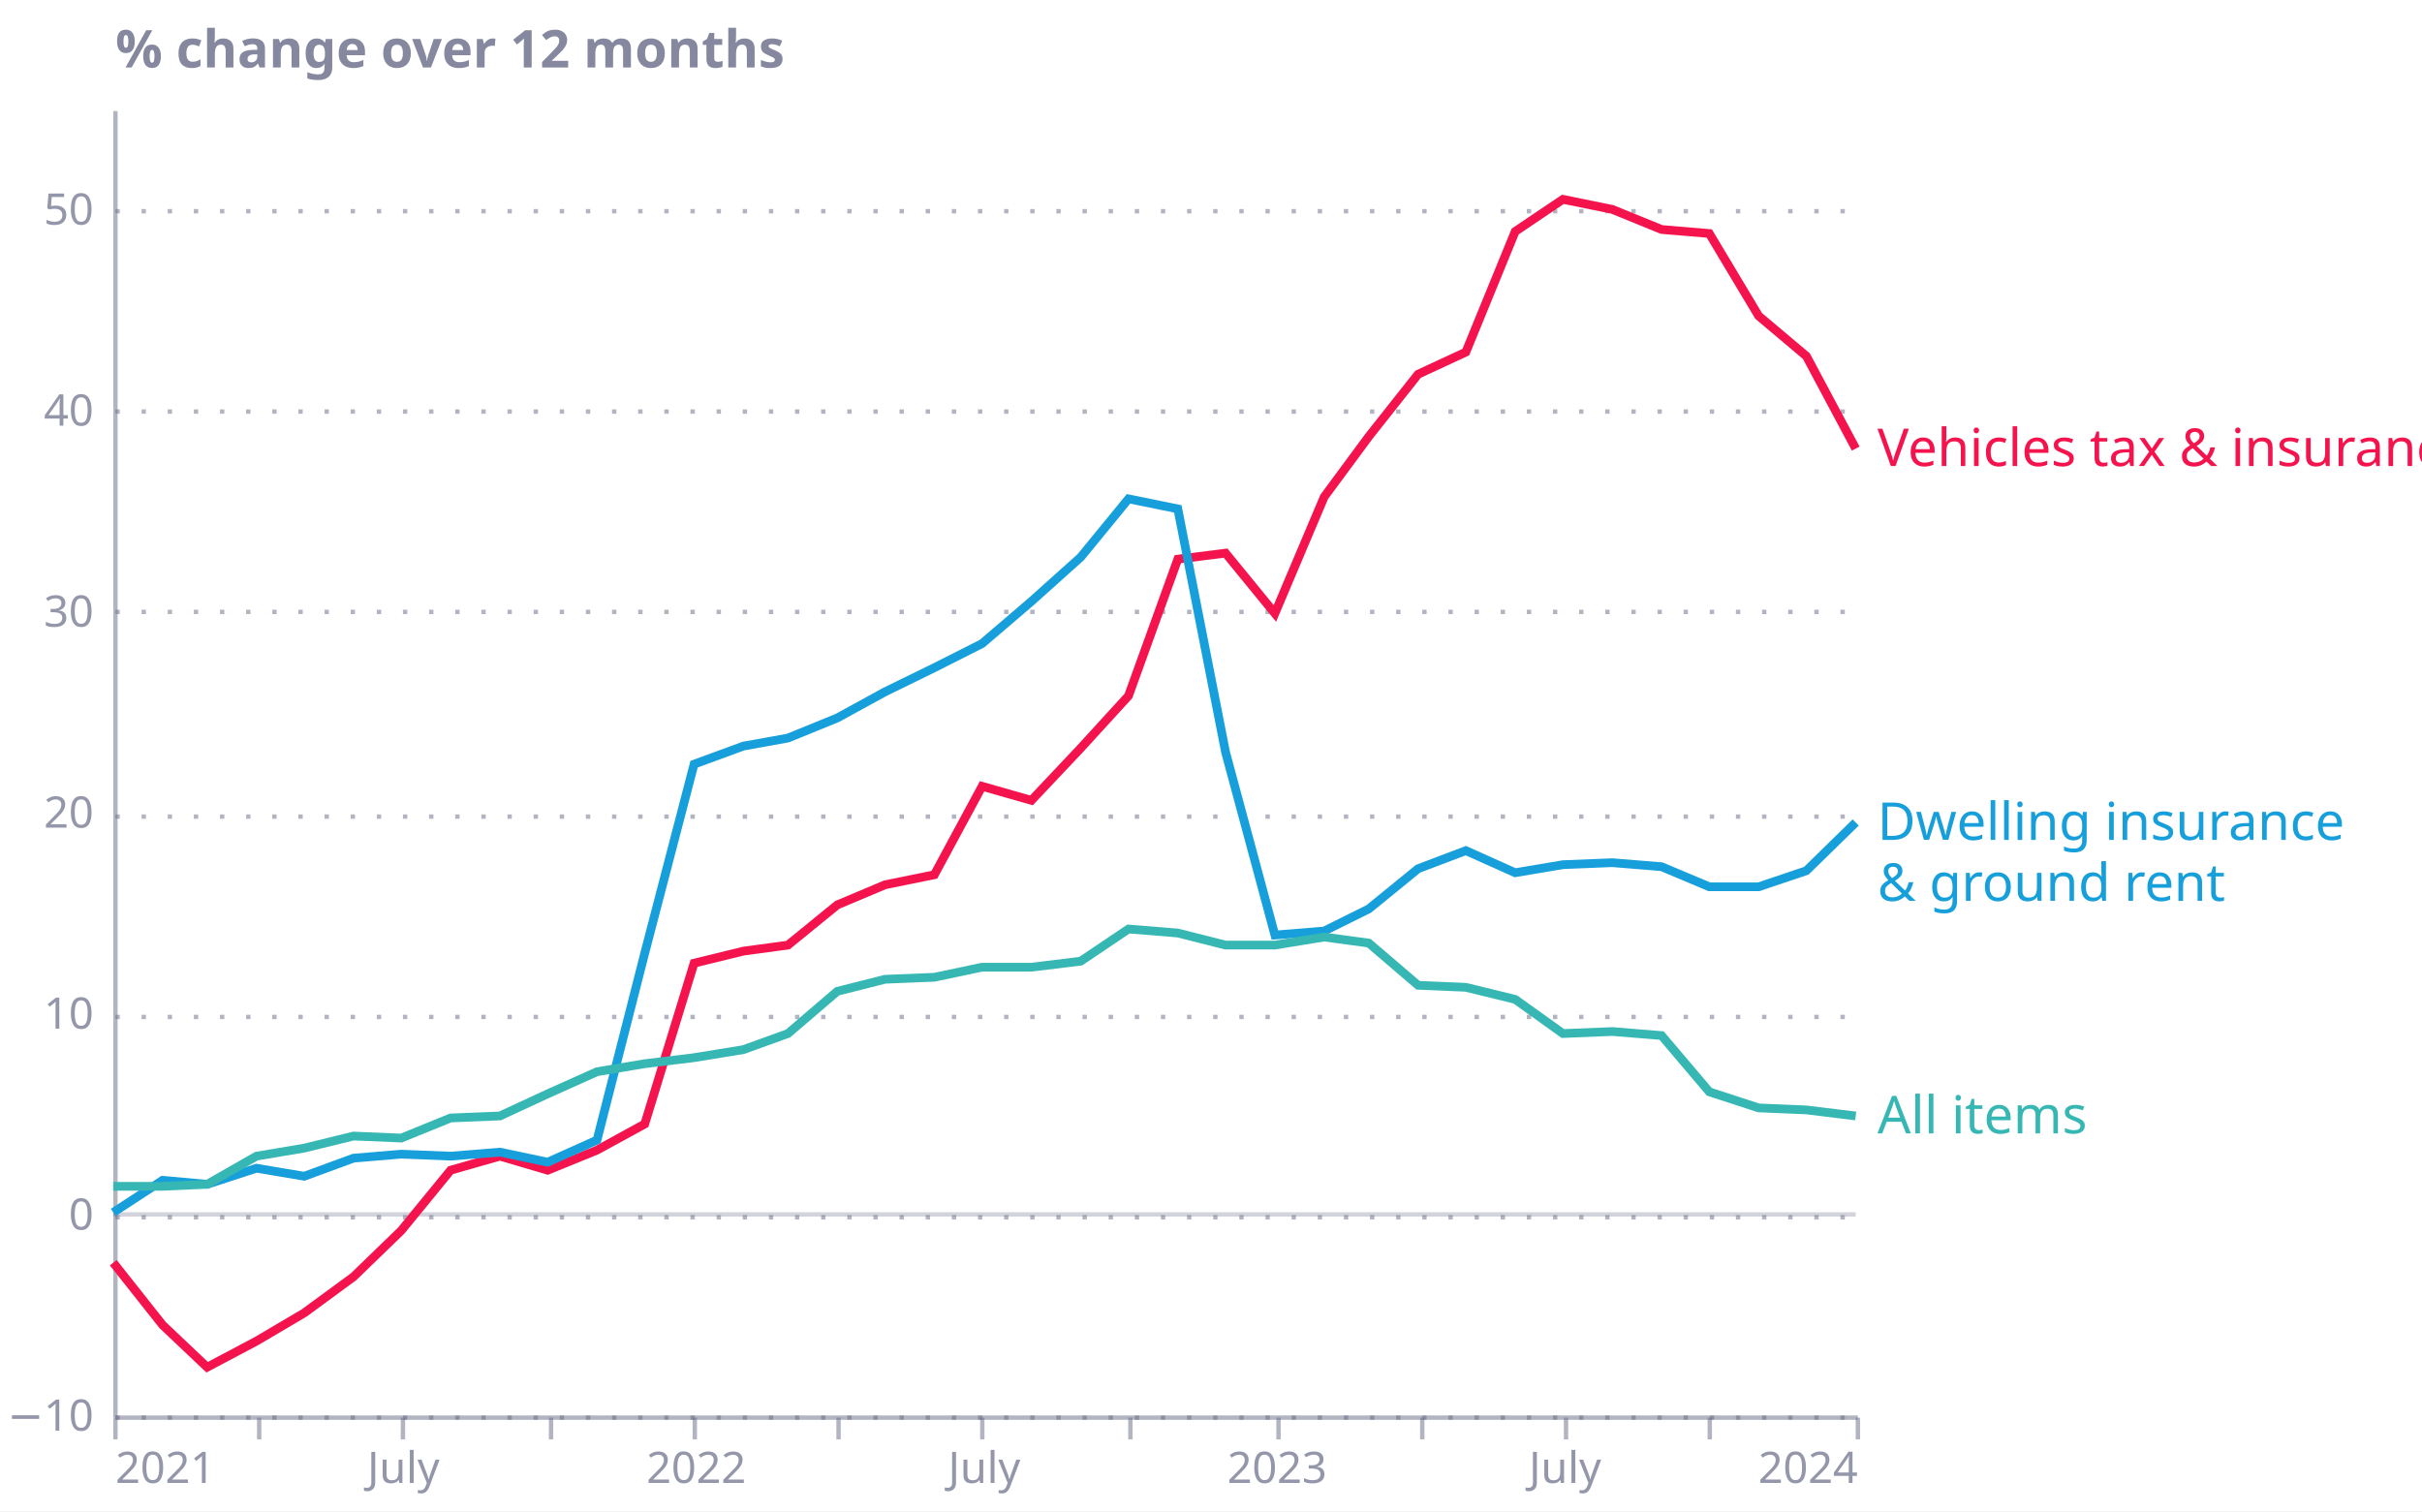
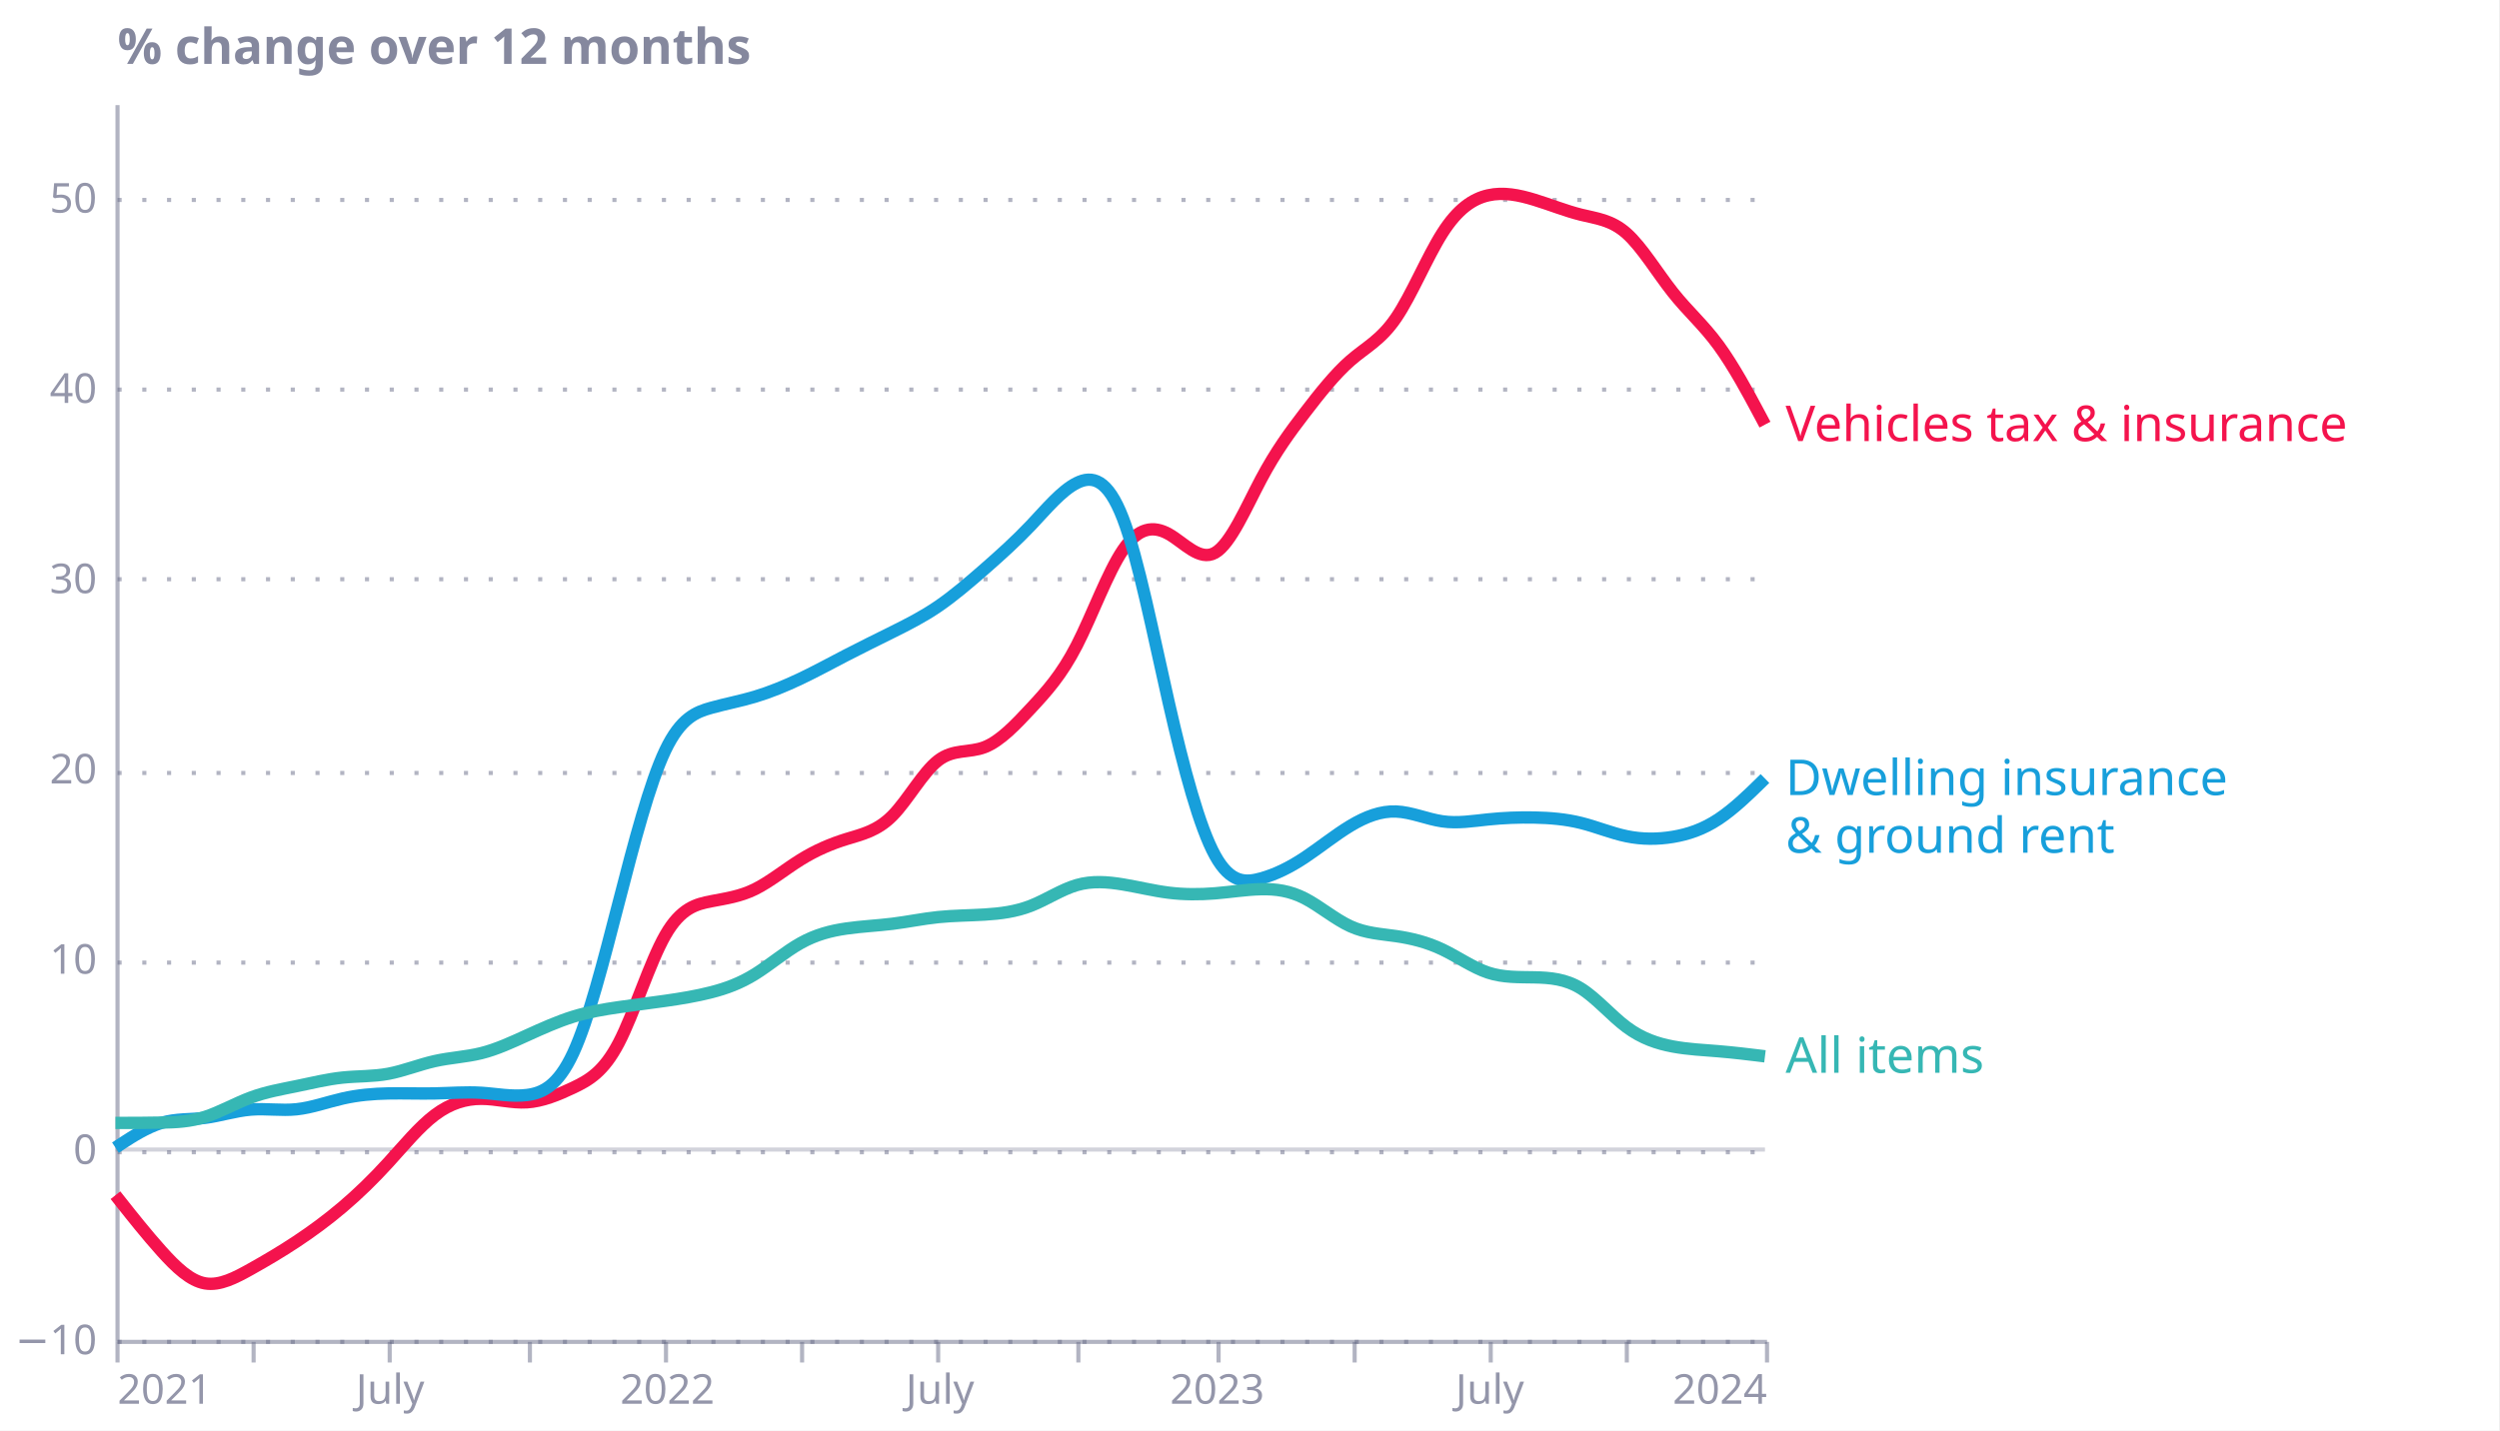
- <svg xmlns="http://www.w3.org/2000/svg" version="1.1" class="marks" width="556" height="347" viewBox="0 0 556 347">
-   <rect width="556" height="347" fill="white" />
-   <g fill="none" stroke-miterlimit="10" transform="translate(26,25)">
+ <svg xmlns="http://www.w3.org/2000/svg" version="1.1" class="marks" width="606" height="347" viewBox="0 0 606 347">
+   <rect width="606" height="347" fill="white" />
+   <g fill="none" stroke-miterlimit="10" transform="translate(28,25)">
    <g class="mark-group role-frame root" role="graphics-object" aria-roledescription="group mark container">
      <g transform="translate(0,0)">
        <path class="background" aria-hidden="true" d="M0,0h400v300h-400Z" />
        <g>
          <g class="mark-group role-axis" aria-hidden="true">
            <g transform="translate(0.5,0.5)">
              <path class="background" aria-hidden="true" d="M0,0h0v0h0Z" pointer-events="none" />
              <g>
                <g class="mark-rule role-axis-grid" pointer-events="none">
                  <line transform="translate(0,300)" x2="400" y2="0" stroke="#676A86" stroke-opacity="0.5" stroke-width="1" stroke-dasharray="1,5" opacity="1" />
                  <line transform="translate(0,254)" x2="400" y2="0" stroke="#676A86" stroke-opacity="0.5" stroke-width="1" stroke-dasharray="1,5" opacity="1" />
                  <line transform="translate(0,208)" x2="400" y2="0" stroke="#676A86" stroke-opacity="0.5" stroke-width="1" stroke-dasharray="1,5" opacity="1" />
                  <line transform="translate(0,162)" x2="400" y2="0" stroke="#676A86" stroke-opacity="0.5" stroke-width="1" stroke-dasharray="1,5" opacity="1" />
                  <line transform="translate(0,115)" x2="400" y2="0" stroke="#676A86" stroke-opacity="0.5" stroke-width="1" stroke-dasharray="1,5" opacity="1" />
                  <line transform="translate(0,69)" x2="400" y2="0" stroke="#676A86" stroke-opacity="0.5" stroke-width="1" stroke-dasharray="1,5" opacity="1" />
                  <line transform="translate(0,23)" x2="400" y2="0" stroke="#676A86" stroke-opacity="0.5" stroke-width="1" stroke-dasharray="1,5" opacity="1" />
                </g>
              </g>
              <path class="foreground" aria-hidden="true" d="" pointer-events="none" display="none" />
            </g>
          </g>
          <g class="mark-group role-axis" role="graphics-symbol" aria-roledescription="axis" aria-label="X-axis for a time scale with values from Friday, 01 January 2021, 12:00:00 AM to Monday, 01 January 2024, 12:00:00 AM">
            <g transform="translate(0.5,300.5)">
              <path class="background" aria-hidden="true" d="M0,0h0v0h0Z" pointer-events="none" />
              <g>
                <g class="mark-rule role-axis-tick" pointer-events="none">
                  <line transform="translate(0,0)" x2="0" y2="5" stroke="#676A86" stroke-opacity="0.5" stroke-width="1" opacity="1" />
                  <line transform="translate(33,0)" x2="0" y2="5" stroke="#676A86" stroke-opacity="0.5" stroke-width="1" opacity="1" />
                  <line transform="translate(66,0)" x2="0" y2="5" stroke="#676A86" stroke-opacity="0.5" stroke-width="1" opacity="1" />
                  <line transform="translate(100,0)" x2="0" y2="5" stroke="#676A86" stroke-opacity="0.5" stroke-width="1" opacity="1" />
                  <line transform="translate(133,0)" x2="0" y2="5" stroke="#676A86" stroke-opacity="0.5" stroke-width="1" opacity="1" />
                  <line transform="translate(166,0)" x2="0" y2="5" stroke="#676A86" stroke-opacity="0.5" stroke-width="1" opacity="1" />
                  <line transform="translate(199,0)" x2="0" y2="5" stroke="#676A86" stroke-opacity="0.5" stroke-width="1" opacity="1" />
                  <line transform="translate(233,0)" x2="0" y2="5" stroke="#676A86" stroke-opacity="0.5" stroke-width="1" opacity="1" />
                  <line transform="translate(267,0)" x2="0" y2="5" stroke="#676A86" stroke-opacity="0.5" stroke-width="1" opacity="1" />
                  <line transform="translate(300,0)" x2="0" y2="5" stroke="#676A86" stroke-opacity="0.5" stroke-width="1" opacity="1" />
                  <line transform="translate(333,0)" x2="0" y2="5" stroke="#676A86" stroke-opacity="0.5" stroke-width="1" opacity="1" />
                  <line transform="translate(366,0)" x2="0" y2="5" stroke="#676A86" stroke-opacity="0.5" stroke-width="1" opacity="1" />
                  <line transform="translate(400,0)" x2="0" y2="5" stroke="#676A86" stroke-opacity="0.5" stroke-width="1" opacity="1" />
                </g>
                <g class="mark-text role-axis-label" pointer-events="none">
                  <text text-anchor="start" transform="translate(0,15)" font-family="Circular Std Book" font-size="10px" fill="#676A86" fill-opacity="0.7" opacity="1">2021</text>
                  <text text-anchor="middle" transform="translate(32.87671,15)" font-family="Circular Std Book" font-size="10px" fill="#676A86" fill-opacity="0.7" opacity="0">April</text>
                  <text text-anchor="middle" transform="translate(66.11872,15)" font-family="Circular Std Book" font-size="10px" fill="#676A86" fill-opacity="0.7" opacity="1">July</text>
                  <text text-anchor="middle" transform="translate(99.72603,15)" font-family="Circular Std Book" font-size="10px" fill="#676A86" fill-opacity="0.7" opacity="0">October</text>
                  <text text-anchor="middle" transform="translate(133.3333,15)" font-family="Circular Std Book" font-size="10px" fill="#676A86" fill-opacity="0.7" opacity="1">2022</text>
                  <text text-anchor="middle" transform="translate(166.21,15)" font-family="Circular Std Book" font-size="10px" fill="#676A86" fill-opacity="0.7" opacity="0">April</text>
                  <text text-anchor="middle" transform="translate(199.4521,15)" font-family="Circular Std Book" font-size="10px" fill="#676A86" fill-opacity="0.7" opacity="1">July</text>
                  <text text-anchor="middle" transform="translate(233.0594,15)" font-family="Circular Std Book" font-size="10px" fill="#676A86" fill-opacity="0.7" opacity="0">October</text>
                  <text text-anchor="middle" transform="translate(266.6667,15)" font-family="Circular Std Book" font-size="10px" fill="#676A86" fill-opacity="0.7" opacity="1">2023</text>
                  <text text-anchor="middle" transform="translate(299.5434,15)" font-family="Circular Std Book" font-size="10px" fill="#676A86" fill-opacity="0.7" opacity="0">April</text>
                  <text text-anchor="middle" transform="translate(332.7854,15)" font-family="Circular Std Book" font-size="10px" fill="#676A86" fill-opacity="0.7" opacity="1">July</text>
                  <text text-anchor="middle" transform="translate(366.3927,15)" font-family="Circular Std Book" font-size="10px" fill="#676A86" fill-opacity="0.7" opacity="0">October</text>
                  <text text-anchor="end" transform="translate(400,15)" font-family="Circular Std Book" font-size="10px" fill="#676A86" fill-opacity="0.7" opacity="1">2024</text>
                </g>
                <g class="mark-rule role-axis-domain" pointer-events="none">
                  <line transform="translate(0,0)" x2="400" y2="0" stroke="#676A86" stroke-opacity="0.5" stroke-width="1" opacity="1" />
                </g>
              </g>
              <path class="foreground" aria-hidden="true" d="" pointer-events="none" display="none" />
            </g>
          </g>
          <g class="mark-group role-axis" role="graphics-symbol" aria-roledescription="axis" aria-label="Y-axis titled '% change over 12 months' for a linear scale with values from −10 to 55">
            <g transform="translate(0.5,0.5)">
              <path class="background" aria-hidden="true" d="M0,0h0v0h0Z" pointer-events="none" />
              <g>
                <g class="mark-text role-axis-label" pointer-events="none">
                  <text text-anchor="end" transform="translate(-5,303)" font-family="Circular Std Book" font-size="10px" fill="#676A86" fill-opacity="0.7" opacity="1">−10</text>
                  <text text-anchor="end" transform="translate(-5,256.8462)" font-family="Circular Std Book" font-size="10px" fill="#676A86" fill-opacity="0.7" opacity="1">0</text>
                  <text text-anchor="end" transform="translate(-5,210.6923)" font-family="Circular Std Book" font-size="10px" fill="#676A86" fill-opacity="0.7" opacity="1">10</text>
                  <text text-anchor="end" transform="translate(-5,164.5385)" font-family="Circular Std Book" font-size="10px" fill="#676A86" fill-opacity="0.7" opacity="1">20</text>
                  <text text-anchor="end" transform="translate(-5,118.3846)" font-family="Circular Std Book" font-size="10px" fill="#676A86" fill-opacity="0.7" opacity="1">30</text>
                  <text text-anchor="end" transform="translate(-5,72.23077)" font-family="Circular Std Book" font-size="10px" fill="#676A86" fill-opacity="0.7" opacity="1">40</text>
                  <text text-anchor="end" transform="translate(-5,26.07692)" font-family="Circular Std Book" font-size="10px" fill="#676A86" fill-opacity="0.7" opacity="1">50</text>
                </g>
                <g class="mark-rule role-axis-domain" pointer-events="none">
                  <line transform="translate(0,300)" x2="0" y2="-300" stroke="#676A86" stroke-opacity="0.5" stroke-width="1" opacity="1" />
                </g>
                <g class="mark-text role-axis-title" pointer-events="none">
                  <text text-anchor="start" transform="translate(0,-10)" font-family="Circular Std Book" font-size="12px" font-weight="bold" fill="#676A86" fill-opacity="0.8" opacity="1">% change over 12 months</text>
                </g>
              </g>
              <path class="foreground" aria-hidden="true" d="" pointer-events="none" display="none" />
            </g>
          </g>
          <g class="mark-line role-mark layer_0_marks" role="graphics-object" aria-roledescription="line mark container">
            <path aria-label="x: Jan 01, 2021; y: 0" role="graphics-symbol" aria-roledescription="line mark" d="M0,253.846L400,253.846" stroke="#676A86" stroke-width="1" opacity="0.3" />
          </g>
          <g class="mark-line role-mark layer_1_marks" role="graphics-object" aria-roledescription="line mark container">
-             <path aria-label="time: Jan 01, 2021; car: −2.4" role="graphics-symbol" aria-roledescription="line mark" d="M0,264.923L11.324,279.231L21.553,288.923L32.877,282.923L43.836,276.462L55.16,268.154L66.119,257.538L77.443,243.692L88.767,240.462L99.726,243.692L111.05,239.077L122.009,233.077L133.333,196.154L144.658,193.385L154.886,192L166.21,182.769L177.169,178.154L188.493,175.846L199.452,155.538L210.776,158.769L222.1,146.769L233.059,134.769L244.384,103.385L255.342,102L266.667,115.846L277.991,89.077L288.219,75.231L299.543,60.923L310.502,55.846L321.826,28.154L332.785,20.769L344.11,23.077L355.434,27.692L366.393,28.615L377.717,47.538L388.676,56.769L400,78" stroke="#F4134D" stroke-width="2" />
+             <path aria-label="time: Jan 01, 2021; car: −2.4" role="graphics-symbol" aria-roledescription="line mark" d="M0,264.923L1.887,267.308C3.775,269.692,7.549,274.462,11.142,278.462C14.734,282.462,18.143,285.692,21.735,286.308C25.327,286.923,29.102,284.923,32.816,282.846C36.53,280.769,40.183,278.615,43.896,276.154C47.61,273.692,51.385,270.923,55.099,267.769C58.813,264.615,62.466,261.077,66.18,257C69.893,252.923,73.668,248.308,77.443,245.462C81.218,242.615,84.992,241.538,88.706,241.538C92.42,241.538,96.073,242.615,99.787,242.385C103.501,242.154,107.275,240.615,110.989,238.846C114.703,237.077,118.356,235.077,122.07,227.923C125.784,220.769,129.559,208.462,133.333,201.846C137.108,195.231,140.883,194.308,144.475,193.615C148.067,192.923,151.476,192.462,155.068,190.692C158.661,188.923,162.435,185.846,166.149,183.538C169.863,181.231,173.516,179.692,177.23,178.538C180.944,177.385,184.718,176.615,188.432,172.846C192.146,169.077,195.799,162.308,199.513,159.462C203.227,156.615,207.002,157.692,210.776,156.231C214.551,154.769,218.326,150.769,222.04,146.769C225.753,142.769,229.406,138.769,233.12,131.538C236.834,124.308,240.609,113.846,244.323,108.385C248.037,102.923,251.689,102.462,255.403,104.538C259.117,106.615,262.892,111.231,266.667,109.077C270.441,106.923,274.216,98,277.808,91.231C281.4,84.462,284.81,79.846,288.402,75.154C291.994,70.462,295.769,65.692,299.482,62.462C303.196,59.231,306.849,57.538,310.563,52.077C314.277,46.615,318.052,37.385,321.766,31.538C325.479,25.692,329.132,23.231,332.846,22.385C336.56,21.538,340.335,22.308,344.11,23.462C347.884,24.615,351.659,26.154,355.373,27.077C359.087,28,362.74,28.308,366.454,31.615C370.167,34.923,373.942,41.231,377.656,45.923C381.37,50.615,385.023,53.692,388.737,58.769C392.451,63.846,396.225,70.923,398.113,74.462L400,78" stroke="#F4134D" stroke-width="3" />
          </g>
          <g class="mark-line role-mark layer_2_marks" role="graphics-object" aria-roledescription="line mark container">
-             <path aria-label="time: Jan 01, 2021; dw: 0.1" role="graphics-symbol" aria-roledescription="line mark" d="M0,253.385L11.324,246L21.553,246.923L32.877,243.231L43.836,245.077L55.16,240.923L66.119,240L77.443,240.462L88.767,239.538L99.726,241.846L111.05,236.769L122.009,193.846L133.333,150.462L144.658,146.308L154.886,144.462L166.21,139.846L177.169,133.846L188.493,128.308L199.452,122.769L210.776,113.077L222.1,102.923L233.059,89.538L244.384,91.846L255.342,147.692L266.667,189.692L277.991,188.769L288.219,183.692L299.543,174.462L310.502,170.308L321.826,175.385L332.785,173.538L344.11,173.077L355.434,174L366.393,178.615L377.717,178.615L388.676,174.923L400,163.846" stroke="#179FDB" stroke-width="2" />
+             <path aria-label="time: Jan 01, 2021; dw: 0.1" role="graphics-symbol" aria-roledescription="line mark" d="M0,253.385L1.887,252.154C3.775,250.923,7.549,248.462,11.142,247.385C14.734,246.308,18.143,246.615,21.735,246.154C25.327,245.692,29.102,244.462,32.816,244.154C36.53,243.846,40.183,244.462,43.896,244.077C47.61,243.692,51.385,242.308,55.099,241.462C58.813,240.615,62.466,240.308,66.18,240.231C69.893,240.154,73.668,240.308,77.443,240.231C81.218,240.154,84.992,239.846,88.706,240.077C92.42,240.308,96.073,241.077,99.787,240.615C103.501,240.154,107.275,238.462,110.989,230.462C114.703,222.462,118.356,208.154,122.07,193.769C125.784,179.385,129.559,164.923,133.333,157C137.108,149.077,140.883,147.692,144.475,146.692C148.067,145.692,151.476,145.077,155.068,144C158.661,142.923,162.435,141.385,166.149,139.615C169.863,137.846,173.516,135.846,177.23,133.923C180.944,132,184.718,130.154,188.432,128.308C192.146,126.462,195.799,124.615,199.513,122.077C203.227,119.538,207.002,116.308,210.776,113C214.551,109.692,218.326,106.308,222.04,102.385C225.753,98.462,229.406,94,233.12,92.154C236.834,90.308,240.609,91.077,244.323,100.769C248.037,110.462,251.689,129.077,255.403,145.385C259.117,161.692,262.892,175.692,266.667,182.538C270.441,189.385,274.216,189.077,277.808,188.077C281.4,187.077,284.81,185.385,288.402,183C291.994,180.615,295.769,177.538,299.482,175.308C303.196,173.077,306.849,171.692,310.563,171.846C314.277,172,318.052,173.692,321.766,174.231C325.479,174.769,329.132,174.154,332.846,173.769C336.56,173.385,340.335,173.231,344.11,173.308C347.884,173.385,351.659,173.692,355.373,174.615C359.087,175.538,362.74,177.077,366.454,177.846C370.167,178.615,373.942,178.615,377.656,178C381.37,177.385,385.023,176.154,388.737,173.692C392.451,171.231,396.225,167.538,398.113,165.692L400,163.846" stroke="#179FDB" stroke-width="3" />
          </g>
          <g class="mark-line role-mark layer_3_marks" role="graphics-object" aria-roledescription="line mark container">
-             <path aria-label="time: Jan 01, 2021; all: 1.4" role="graphics-symbol" aria-roledescription="line mark" d="M0,247.385L11.324,247.385L21.553,246.923L32.877,240.462L43.836,238.615L55.16,235.846L66.119,236.308L77.443,231.692L88.767,231.231L99.726,226.154L111.05,221.077L122.009,219.231L133.333,217.846L144.658,216L154.886,212.308L166.21,202.615L177.169,199.846L188.493,199.385L199.452,197.077L210.776,197.077L222.1,195.692L233.059,188.308L244.384,189.231L255.342,192L266.667,192L277.991,190.154L288.219,191.538L299.543,201.231L310.502,201.692L321.826,204.462L332.785,212.308L344.11,211.846L355.434,212.769L366.393,225.692L377.717,229.385L388.676,229.846L400,231.231" stroke="#36B7B4" stroke-width="2" />
+             <path aria-label="time: Jan 01, 2021; all: 1.4" role="graphics-symbol" aria-roledescription="line mark" d="M0,247.385L1.887,247.385C3.775,247.385,7.549,247.385,11.142,247.308C14.734,247.231,18.143,247.077,21.735,245.923C25.327,244.769,29.102,242.615,32.816,241.231C36.53,239.846,40.183,239.231,43.896,238.462C47.61,237.692,51.385,236.769,55.099,236.385C58.813,236,62.466,236.154,66.18,235.462C69.893,234.769,73.668,233.231,77.443,232.385C81.218,231.538,84.992,231.385,88.706,230.462C92.42,229.538,96.073,227.846,99.787,226.154C103.501,224.462,107.275,222.769,110.989,221.615C114.703,220.462,118.356,219.846,122.07,219.308C125.784,218.769,129.559,218.308,133.333,217.769C137.108,217.231,140.883,216.615,144.475,215.692C148.067,214.769,151.476,213.538,155.068,211.308C158.661,209.077,162.435,205.846,166.149,203.769C169.863,201.692,173.516,200.769,177.23,200.231C180.944,199.692,184.718,199.538,188.432,199.077C192.146,198.615,195.799,197.846,199.513,197.462C203.227,197.077,207.002,197.077,210.776,196.846C214.551,196.615,218.326,196.154,222.04,194.692C225.753,193.231,229.406,190.769,233.12,189.692C236.834,188.615,240.609,188.923,244.323,189.538C248.037,190.154,251.689,191.077,255.403,191.538C259.117,192,262.892,192,266.667,191.692C270.441,191.385,274.216,190.769,277.808,190.692C281.4,190.615,284.81,191.077,288.402,192.923C291.994,194.769,295.769,198,299.482,199.692C303.196,201.385,306.849,201.538,310.563,202.077C314.277,202.615,318.052,203.538,321.766,205.308C325.479,207.077,329.132,209.692,332.846,210.923C336.56,212.154,340.335,212,344.11,212.077C347.884,212.154,351.659,212.462,355.373,214.769C359.087,217.077,362.74,221.385,366.454,224.154C370.167,226.923,373.942,228.154,377.656,228.846C381.37,229.538,385.023,229.692,388.737,230C392.451,230.308,396.225,230.769,398.113,231L400,231.231" stroke="#36B7B4" stroke-width="3" />
          </g>
          <g class="mark-text role-mark layer_4_marks" role="graphics-object" aria-roledescription="text mark container">
            <text aria-label="time: Jan 01, 2024; all: 4.9" role="graphics-symbol" aria-roledescription="text mark" text-anchor="start" transform="translate(405,235.2308)" font-family="Circular Std Book" font-size="12px" fill="#36B7B4">All items</text>
          </g>
          <g class="mark-text role-mark layer_5_marks" role="graphics-object" aria-roledescription="text mark container">
            <text aria-label="time: Jan 01, 2024; dw: 19.5" role="graphics-symbol" aria-roledescription="text mark" text-anchor="start" transform="translate(405,167.8462)" font-family="Circular Std Book" font-size="12px" fill="#179FDB">
              <tspan>Dwelling insurance</tspan>
              <tspan x="0" dy="14">&amp; ground rent</tspan>
            </text>
          </g>
          <g class="mark-text role-mark layer_6_marks" role="graphics-object" aria-roledescription="text mark container">
            <text aria-label="time: Jan 01, 2024; car: 38.1" role="graphics-symbol" aria-roledescription="text mark" text-anchor="start" transform="translate(405,82)" font-family="Circular Std Book" font-size="12px" fill="#F4134D">Vehicles tax &amp; insurance</text>
          </g>
        </g>
        <path class="foreground" aria-hidden="true" d="" display="none" />
      </g>
    </g>
  </g>
</svg>
